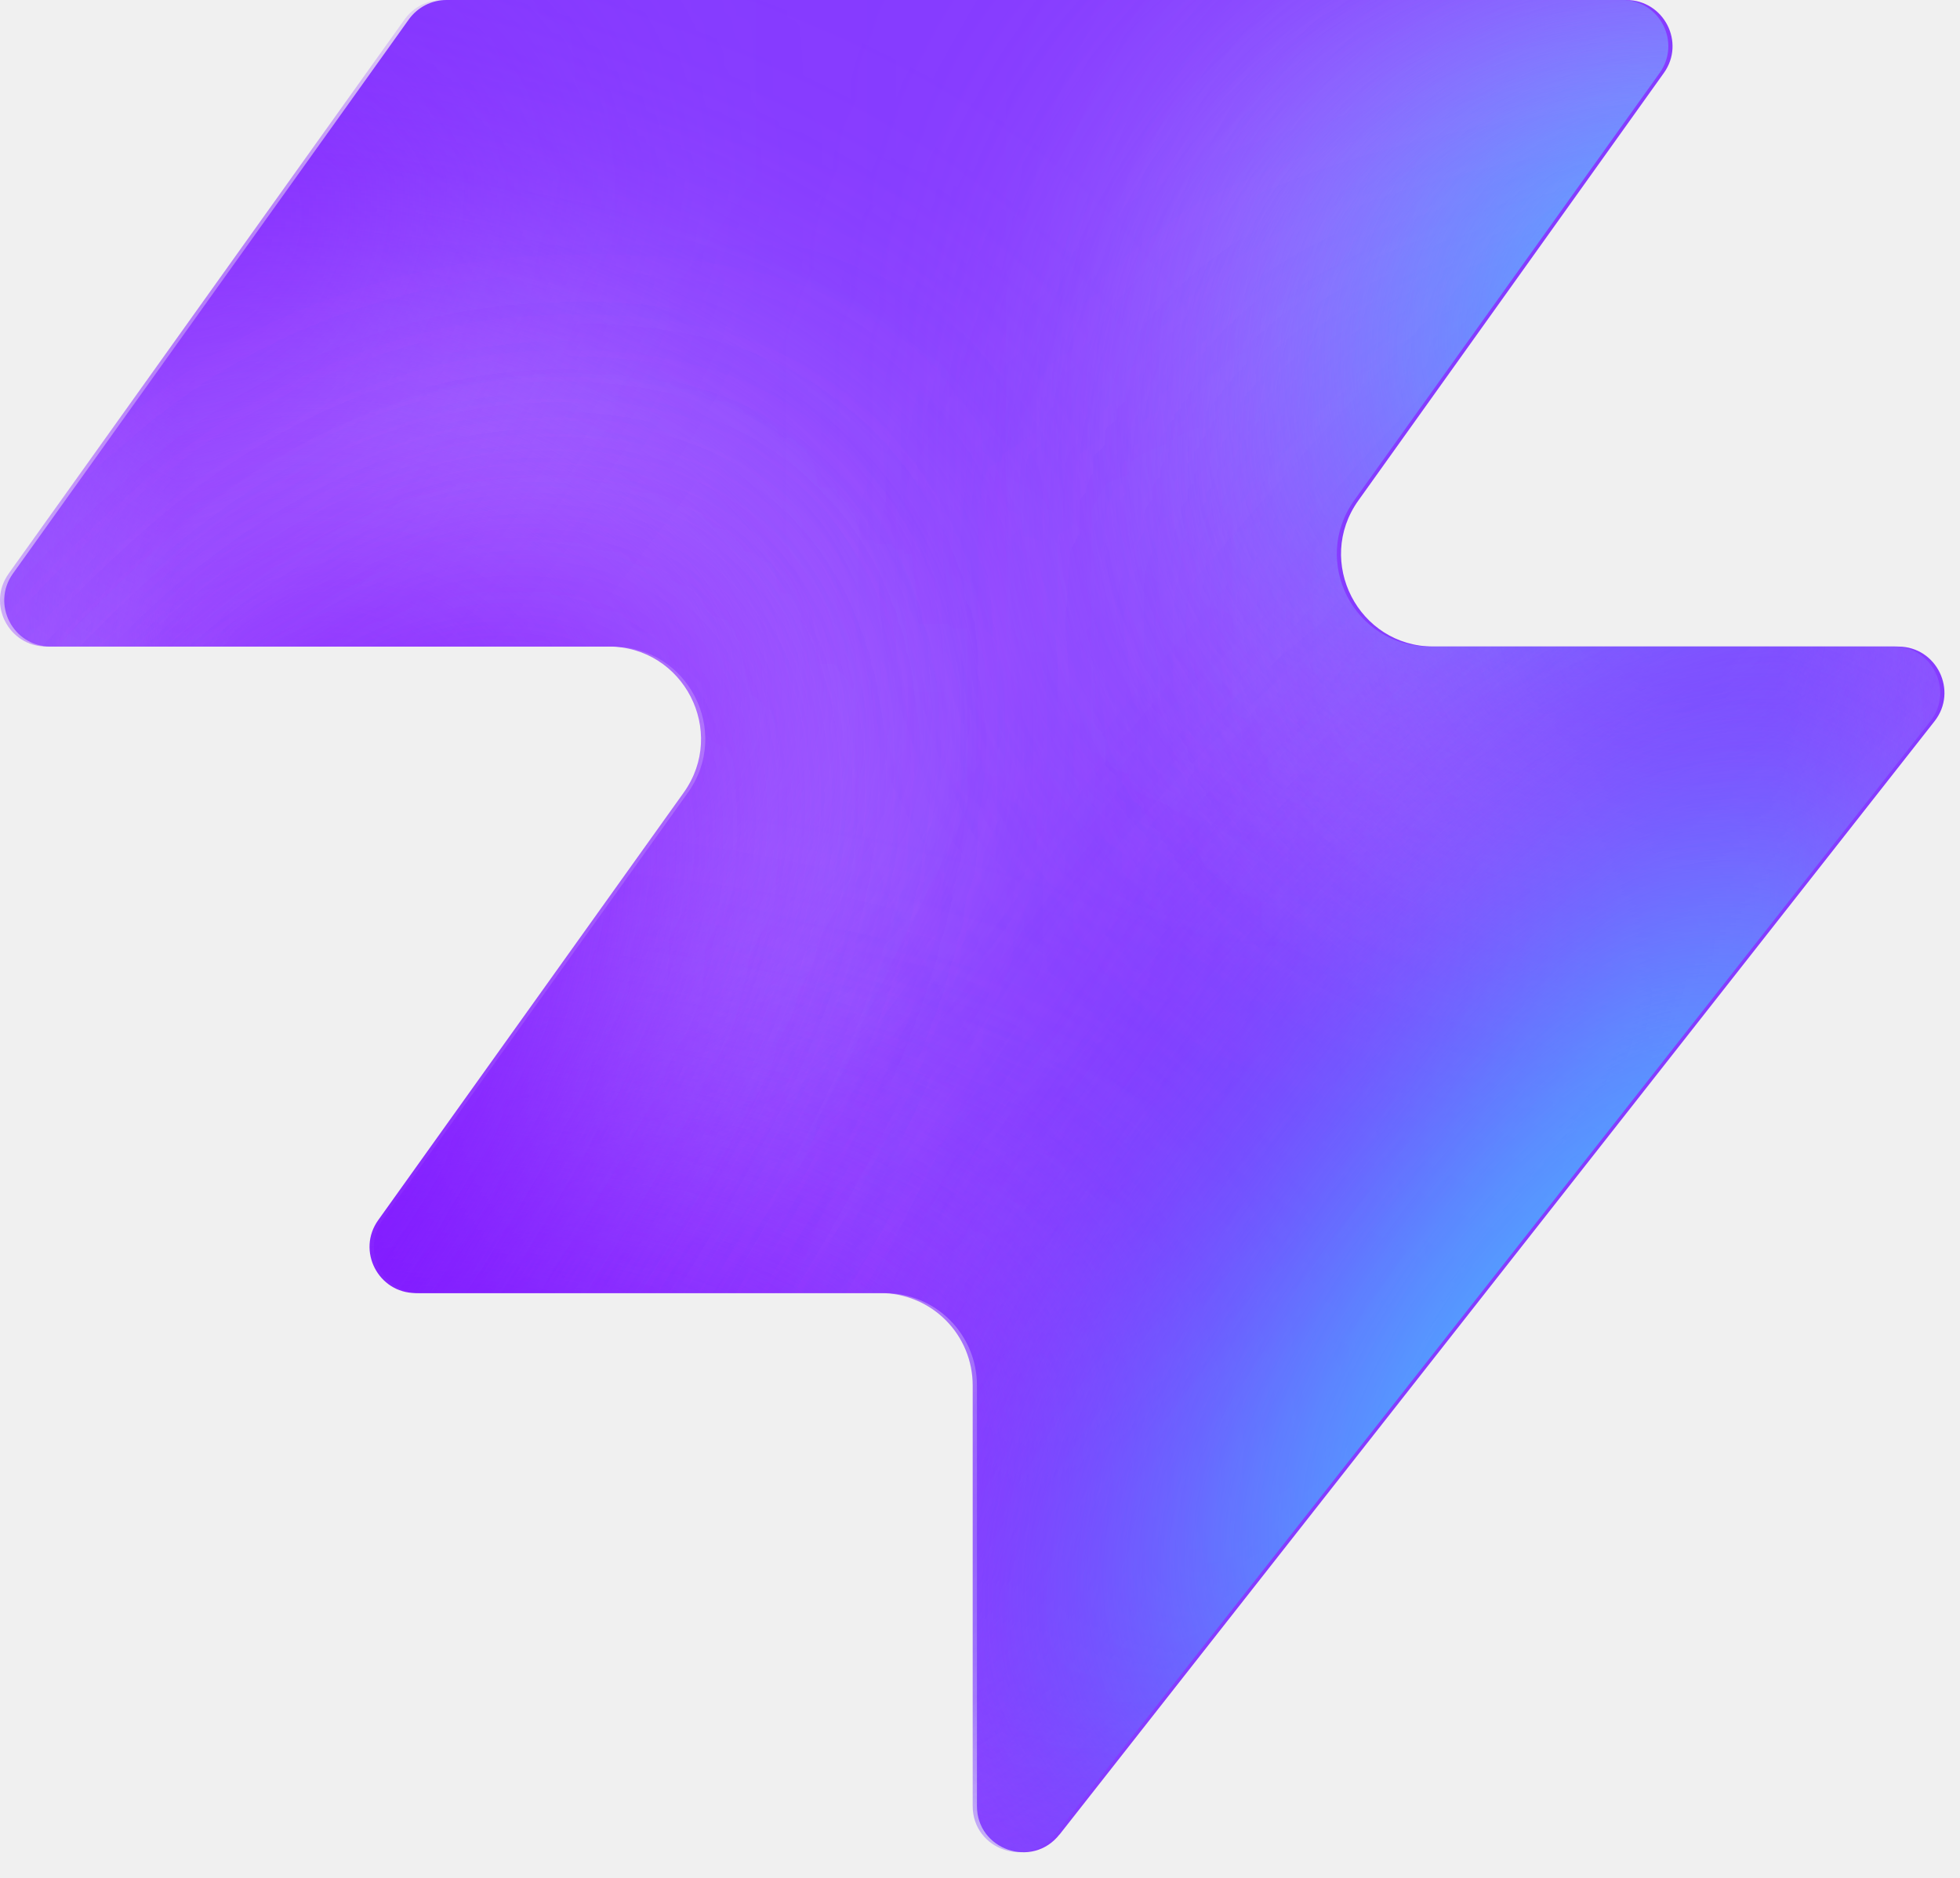
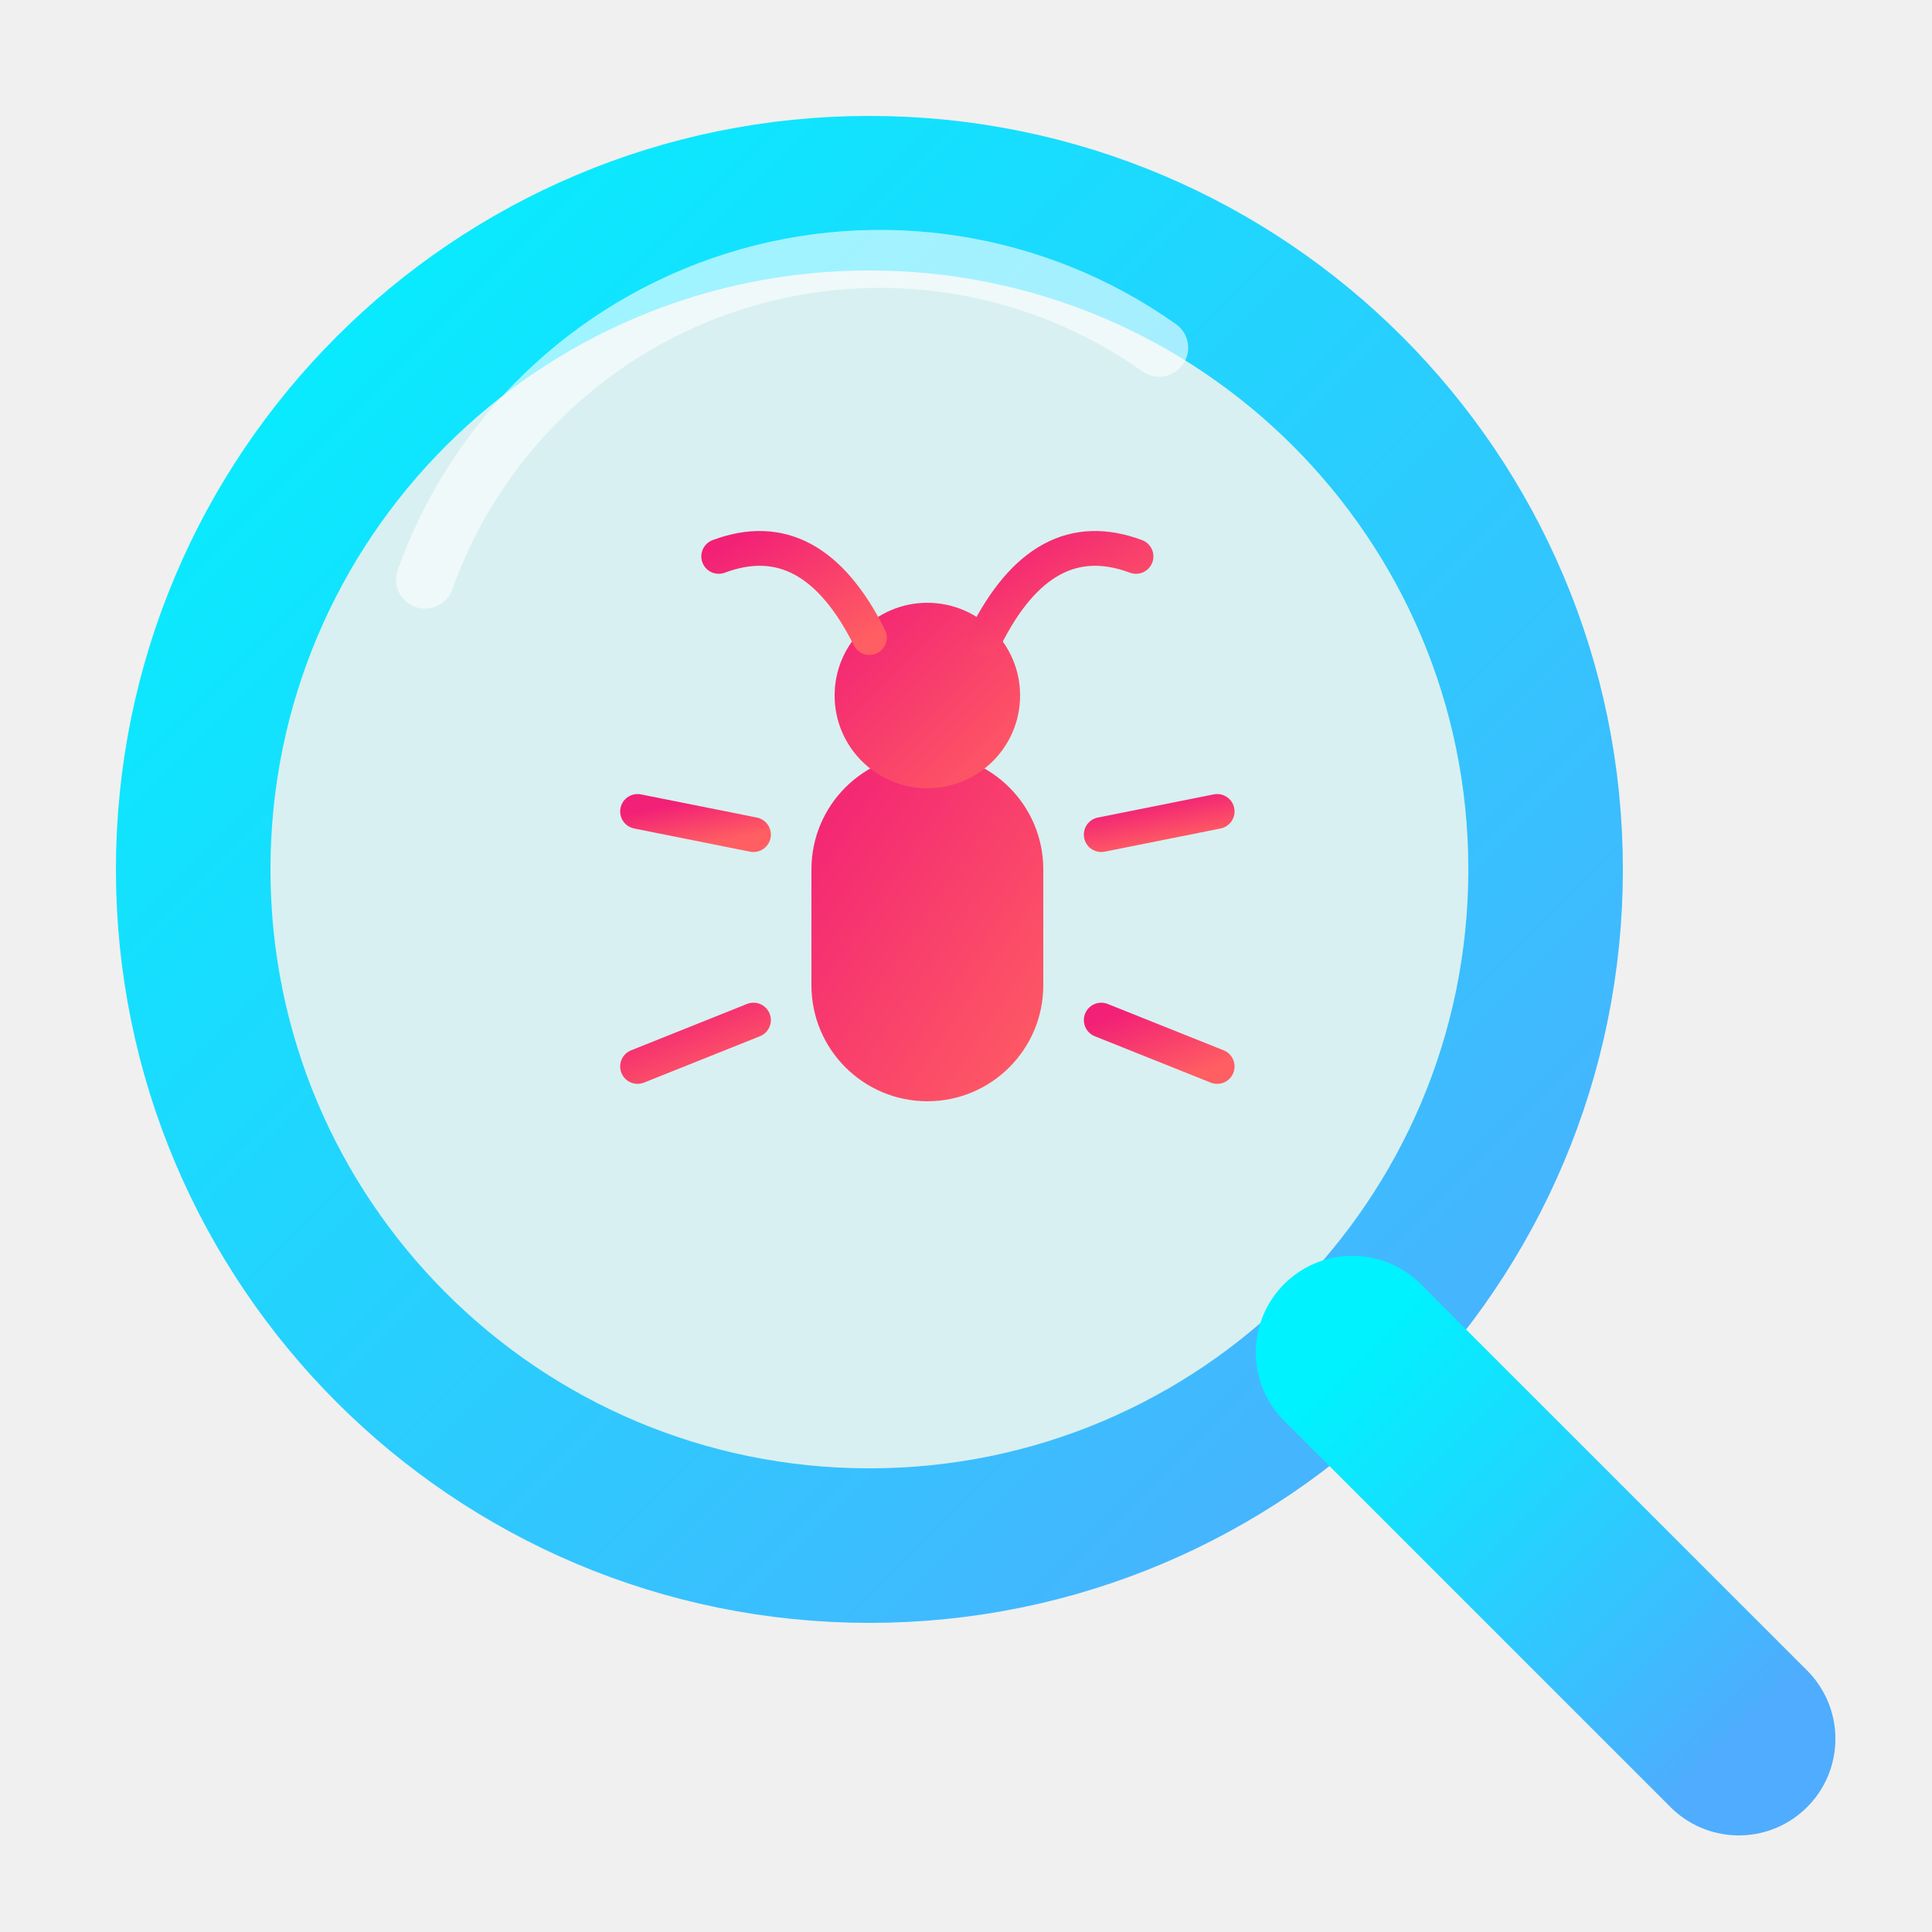
- <svg xmlns="http://www.w3.org/2000/svg" width="48" height="46" fill="none" viewBox="0 0 48 46">
-   <path fill="#863bff" d="M25.946 44.938c-.664.845-2.021.375-2.021-.698V33.937a2.26 2.26 0 0 0-2.262-2.262H10.287c-.92 0-1.456-1.04-.92-1.788l7.48-10.471c1.07-1.497 0-3.578-1.842-3.578H1.237c-.92 0-1.456-1.04-.92-1.788L10.013.474c.214-.297.556-.474.92-.474h28.894c.92 0 1.456 1.04.92 1.788l-7.48 10.471c-1.07 1.498 0 3.579 1.842 3.579h11.377c.943 0 1.473 1.088.89 1.83L25.947 44.94z" style="fill:#863bff;fill:color(display-p3 .525 .23 1);fill-opacity:1" />
-   <mask id="a" width="48" height="46" x="0" y="0" maskUnits="userSpaceOnUse" style="mask-type:alpha">
-     <path fill="#000" d="M25.842 44.938c-.664.844-2.021.375-2.021-.698V33.937a2.26 2.26 0 0 0-2.262-2.262H10.183c-.92 0-1.456-1.04-.92-1.788l7.48-10.471c1.07-1.498 0-3.579-1.842-3.579H1.133c-.92 0-1.456-1.04-.92-1.787L9.91.473c.214-.297.556-.474.92-.474h28.894c.92 0 1.456 1.04.92 1.788l-7.48 10.471c-1.07 1.498 0 3.578 1.842 3.578h11.377c.943 0 1.473 1.088.89 1.832L25.843 44.94z" style="fill:#000;fill-opacity:1" />
-   </mask>
-   <g mask="url(#a)">
-     <g filter="url(#b)">
-       <ellipse cx="5.508" cy="14.704" fill="#ede6ff" rx="5.508" ry="14.704" style="fill:#ede6ff;fill:color(display-p3 .927 .903 1);fill-opacity:1" transform="matrix(.00324 1 1 -.00324 -4.47 31.516)" />
-     </g>
-     <g filter="url(#c)">
-       <ellipse cx="10.399" cy="29.851" fill="#ede6ff" rx="10.399" ry="29.851" style="fill:#ede6ff;fill:color(display-p3 .927 .903 1);fill-opacity:1" transform="matrix(.00324 1 1 -.00324 -39.328 7.883)" />
-     </g>
-     <g filter="url(#d)">
-       <ellipse cx="5.508" cy="30.487" fill="#7e14ff" rx="5.508" ry="30.487" style="fill:#7e14ff;fill:color(display-p3 .492 .077 1);fill-opacity:1" transform="rotate(89.814 -25.913 -14.639)scale(1 -1)" />
-     </g>
-     <g filter="url(#e)">
-       <ellipse cx="5.508" cy="30.599" fill="#7e14ff" rx="5.508" ry="30.599" style="fill:#7e14ff;fill:color(display-p3 .492 .077 1);fill-opacity:1" transform="rotate(89.814 -32.644 -3.334)scale(1 -1)" />
-     </g>
-     <g filter="url(#f)">
-       <ellipse cx="5.508" cy="30.599" fill="#7e14ff" rx="5.508" ry="30.599" style="fill:#7e14ff;fill:color(display-p3 .492 .077 1);fill-opacity:1" transform="matrix(.00324 1 1 -.00324 -34.34 30.47)" />
-     </g>
-     <g filter="url(#g)">
-       <ellipse cx="14.072" cy="22.078" fill="#ede6ff" rx="14.072" ry="22.078" style="fill:#ede6ff;fill:color(display-p3 .927 .903 1);fill-opacity:1" transform="rotate(93.35 24.506 48.493)scale(-1 1)" />
-     </g>
-     <g filter="url(#h)">
-       <ellipse cx="3.47" cy="21.501" fill="#7e14ff" rx="3.47" ry="21.501" style="fill:#7e14ff;fill:color(display-p3 .492 .077 1);fill-opacity:1" transform="rotate(89.009 28.708 47.59)scale(-1 1)" />
-     </g>
-     <g filter="url(#i)">
-       <ellipse cx="3.47" cy="21.501" fill="#7e14ff" rx="3.47" ry="21.501" style="fill:#7e14ff;fill:color(display-p3 .492 .077 1);fill-opacity:1" transform="rotate(89.009 28.708 47.59)scale(-1 1)" />
-     </g>
-     <g filter="url(#j)">
-       <ellipse cx=".387" cy="8.972" fill="#7e14ff" rx="4.407" ry="29.108" style="fill:#7e14ff;fill:color(display-p3 .492 .077 1);fill-opacity:1" transform="rotate(39.51 .387 8.972)" />
-     </g>
-     <g filter="url(#k)">
-       <ellipse cx="47.523" cy="-6.092" fill="#7e14ff" rx="4.407" ry="29.108" style="fill:#7e14ff;fill:color(display-p3 .492 .077 1);fill-opacity:1" transform="rotate(37.892 47.523 -6.092)" />
-     </g>
-     <g filter="url(#l)">
-       <ellipse cx="41.412" cy="6.333" fill="#47bfff" rx="5.971" ry="9.665" style="fill:#47bfff;fill:color(display-p3 .28 .748 1);fill-opacity:1" transform="rotate(37.892 41.412 6.333)" />
-     </g>
-     <g filter="url(#m)">
-       <ellipse cx="-1.879" cy="38.332" fill="#7e14ff" rx="4.407" ry="29.108" style="fill:#7e14ff;fill:color(display-p3 .492 .077 1);fill-opacity:1" transform="rotate(37.892 -1.88 38.332)" />
-     </g>
-     <g filter="url(#n)">
-       <ellipse cx="-1.879" cy="38.332" fill="#7e14ff" rx="4.407" ry="29.108" style="fill:#7e14ff;fill:color(display-p3 .492 .077 1);fill-opacity:1" transform="rotate(37.892 -1.88 38.332)" />
-     </g>
-     <g filter="url(#o)">
-       <ellipse cx="35.651" cy="29.907" fill="#7e14ff" rx="4.407" ry="29.108" style="fill:#7e14ff;fill:color(display-p3 .492 .077 1);fill-opacity:1" transform="rotate(37.892 35.651 29.907)" />
-     </g>
-     <g filter="url(#p)">
-       <ellipse cx="38.418" cy="32.4" fill="#47bfff" rx="5.971" ry="15.297" style="fill:#47bfff;fill:color(display-p3 .28 .748 1);fill-opacity:1" transform="rotate(37.892 38.418 32.4)" />
-     </g>
+ <svg xmlns="http://www.w3.org/2000/svg" viewBox="0 0 100 100" width="100" height="100">
+   <defs>
+     <linearGradient id="lensGrad" x1="0%" y1="0%" x2="100%" y2="100%">
+       <stop offset="0%" stop-color="#00F2FE" />
+       <stop offset="100%" stop-color="#4FACFE" />
+     </linearGradient>
+     <linearGradient id="bugGrad" x1="0%" y1="0%" x2="100%" y2="100%">
+       <stop offset="0%" stop-color="#F22076" />
+       <stop offset="100%" stop-color="#FF5E62" />
+     </linearGradient>
+   </defs>
+   <circle cx="45" cy="45" r="35" fill="none" stroke="url(#lensGrad)" stroke-width="8" />
+   <circle cx="45" cy="45" r="31" fill="#00F2FE" fill-opacity="0.1" />
+   <line x1="70" y1="70" x2="90" y2="90" stroke="url(#lensGrad)" stroke-width="10" stroke-linecap="round" />
+   <path d="M22,30 A 25 25 0 0 1 60,18" fill="none" stroke="#FFFFFF" stroke-width="3" stroke-linecap="round" opacity="0.6" />
+   <g transform="translate(30, 30) scale(0.6)">
+     <rect x="20" y="15" width="20" height="30" rx="10" fill="url(#bugGrad)" />
+     <circle cx="30" cy="10" r="8" fill="url(#bugGrad)" />
+     <path d="M25,5 Q 20,-5 12,-2" fill="none" stroke="url(#bugGrad)" stroke-width="3" stroke-linecap="round" />
+     <path d="M35,5 Q 40,-5 48,-2" fill="none" stroke="url(#bugGrad)" stroke-width="3" stroke-linecap="round" />
+     <path d="M15,22 L 5,20" stroke="url(#bugGrad)" stroke-width="3" stroke-linecap="round" />
+     <path d="M15,30 L 3,30" stroke="url(#bugGrad)" stroke-width="3" stroke-linecap="round" />
+     <path d="M15,38 L 5,42" stroke="url(#bugGrad)" stroke-width="3" stroke-linecap="round" />
+     <path d="M45,22 L 55,20" stroke="url(#bugGrad)" stroke-width="3" stroke-linecap="round" />
+     <path d="M45,30 L 57,30" stroke="url(#bugGrad)" stroke-width="3" stroke-linecap="round" />
+     <path d="M45,38 L 55,42" stroke="url(#bugGrad)" stroke-width="3" stroke-linecap="round" />
  </g>
-   <defs>
-     <filter id="b" width="60.045" height="41.654" x="-19.77" y="16.149" color-interpolation-filters="sRGB" filterUnits="userSpaceOnUse">
-       <feFlood flood-opacity="0" result="BackgroundImageFix" />
-       <feBlend in="SourceGraphic" in2="BackgroundImageFix" result="shape" />
-       <feGaussianBlur result="effect1_foregroundBlur_2002_17158" stdDeviation="7.659" />
-     </filter>
-     <filter id="c" width="90.34" height="51.437" x="-54.613" y="-7.533" color-interpolation-filters="sRGB" filterUnits="userSpaceOnUse">
-       <feFlood flood-opacity="0" result="BackgroundImageFix" />
-       <feBlend in="SourceGraphic" in2="BackgroundImageFix" result="shape" />
-       <feGaussianBlur result="effect1_foregroundBlur_2002_17158" stdDeviation="7.659" />
-     </filter>
-     <filter id="d" width="79.355" height="29.4" x="-49.64" y="2.03" color-interpolation-filters="sRGB" filterUnits="userSpaceOnUse">
-       <feFlood flood-opacity="0" result="BackgroundImageFix" />
-       <feBlend in="SourceGraphic" in2="BackgroundImageFix" result="shape" />
-       <feGaussianBlur result="effect1_foregroundBlur_2002_17158" stdDeviation="4.596" />
-     </filter>
-     <filter id="e" width="79.579" height="29.4" x="-45.045" y="20.029" color-interpolation-filters="sRGB" filterUnits="userSpaceOnUse">
-       <feFlood flood-opacity="0" result="BackgroundImageFix" />
-       <feBlend in="SourceGraphic" in2="BackgroundImageFix" result="shape" />
-       <feGaussianBlur result="effect1_foregroundBlur_2002_17158" stdDeviation="4.596" />
-     </filter>
-     <filter id="f" width="79.579" height="29.4" x="-43.513" y="21.178" color-interpolation-filters="sRGB" filterUnits="userSpaceOnUse">
-       <feFlood flood-opacity="0" result="BackgroundImageFix" />
-       <feBlend in="SourceGraphic" in2="BackgroundImageFix" result="shape" />
-       <feGaussianBlur result="effect1_foregroundBlur_2002_17158" stdDeviation="4.596" />
-     </filter>
-     <filter id="g" width="74.749" height="58.852" x="15.756" y="-17.901" color-interpolation-filters="sRGB" filterUnits="userSpaceOnUse">
-       <feFlood flood-opacity="0" result="BackgroundImageFix" />
-       <feBlend in="SourceGraphic" in2="BackgroundImageFix" result="shape" />
-       <feGaussianBlur result="effect1_foregroundBlur_2002_17158" stdDeviation="7.659" />
-     </filter>
-     <filter id="h" width="61.377" height="25.362" x="23.548" y="2.284" color-interpolation-filters="sRGB" filterUnits="userSpaceOnUse">
-       <feFlood flood-opacity="0" result="BackgroundImageFix" />
-       <feBlend in="SourceGraphic" in2="BackgroundImageFix" result="shape" />
-       <feGaussianBlur result="effect1_foregroundBlur_2002_17158" stdDeviation="4.596" />
-     </filter>
-     <filter id="i" width="61.377" height="25.362" x="23.548" y="2.284" color-interpolation-filters="sRGB" filterUnits="userSpaceOnUse">
-       <feFlood flood-opacity="0" result="BackgroundImageFix" />
-       <feBlend in="SourceGraphic" in2="BackgroundImageFix" result="shape" />
-       <feGaussianBlur result="effect1_foregroundBlur_2002_17158" stdDeviation="4.596" />
-     </filter>
-     <filter id="j" width="56.045" height="63.649" x="-27.636" y="-22.853" color-interpolation-filters="sRGB" filterUnits="userSpaceOnUse">
-       <feFlood flood-opacity="0" result="BackgroundImageFix" />
-       <feBlend in="SourceGraphic" in2="BackgroundImageFix" result="shape" />
-       <feGaussianBlur result="effect1_foregroundBlur_2002_17158" stdDeviation="4.596" />
-     </filter>
-     <filter id="k" width="54.814" height="64.646" x="20.116" y="-38.415" color-interpolation-filters="sRGB" filterUnits="userSpaceOnUse">
-       <feFlood flood-opacity="0" result="BackgroundImageFix" />
-       <feBlend in="SourceGraphic" in2="BackgroundImageFix" result="shape" />
-       <feGaussianBlur result="effect1_foregroundBlur_2002_17158" stdDeviation="4.596" />
-     </filter>
-     <filter id="l" width="33.541" height="35.313" x="24.641" y="-11.323" color-interpolation-filters="sRGB" filterUnits="userSpaceOnUse">
-       <feFlood flood-opacity="0" result="BackgroundImageFix" />
-       <feBlend in="SourceGraphic" in2="BackgroundImageFix" result="shape" />
-       <feGaussianBlur result="effect1_foregroundBlur_2002_17158" stdDeviation="4.596" />
-     </filter>
-     <filter id="m" width="54.814" height="64.646" x="-29.286" y="6.009" color-interpolation-filters="sRGB" filterUnits="userSpaceOnUse">
-       <feFlood flood-opacity="0" result="BackgroundImageFix" />
-       <feBlend in="SourceGraphic" in2="BackgroundImageFix" result="shape" />
-       <feGaussianBlur result="effect1_foregroundBlur_2002_17158" stdDeviation="4.596" />
-     </filter>
-     <filter id="n" width="54.814" height="64.646" x="-29.286" y="6.009" color-interpolation-filters="sRGB" filterUnits="userSpaceOnUse">
-       <feFlood flood-opacity="0" result="BackgroundImageFix" />
-       <feBlend in="SourceGraphic" in2="BackgroundImageFix" result="shape" />
-       <feGaussianBlur result="effect1_foregroundBlur_2002_17158" stdDeviation="4.596" />
-     </filter>
-     <filter id="o" width="54.814" height="64.646" x="8.244" y="-2.416" color-interpolation-filters="sRGB" filterUnits="userSpaceOnUse">
-       <feFlood flood-opacity="0" result="BackgroundImageFix" />
-       <feBlend in="SourceGraphic" in2="BackgroundImageFix" result="shape" />
-       <feGaussianBlur result="effect1_foregroundBlur_2002_17158" stdDeviation="4.596" />
-     </filter>
-     <filter id="p" width="39.409" height="43.623" x="18.713" y="10.588" color-interpolation-filters="sRGB" filterUnits="userSpaceOnUse">
-       <feFlood flood-opacity="0" result="BackgroundImageFix" />
-       <feBlend in="SourceGraphic" in2="BackgroundImageFix" result="shape" />
-       <feGaussianBlur result="effect1_foregroundBlur_2002_17158" stdDeviation="4.596" />
-     </filter>
-   </defs>
</svg>
